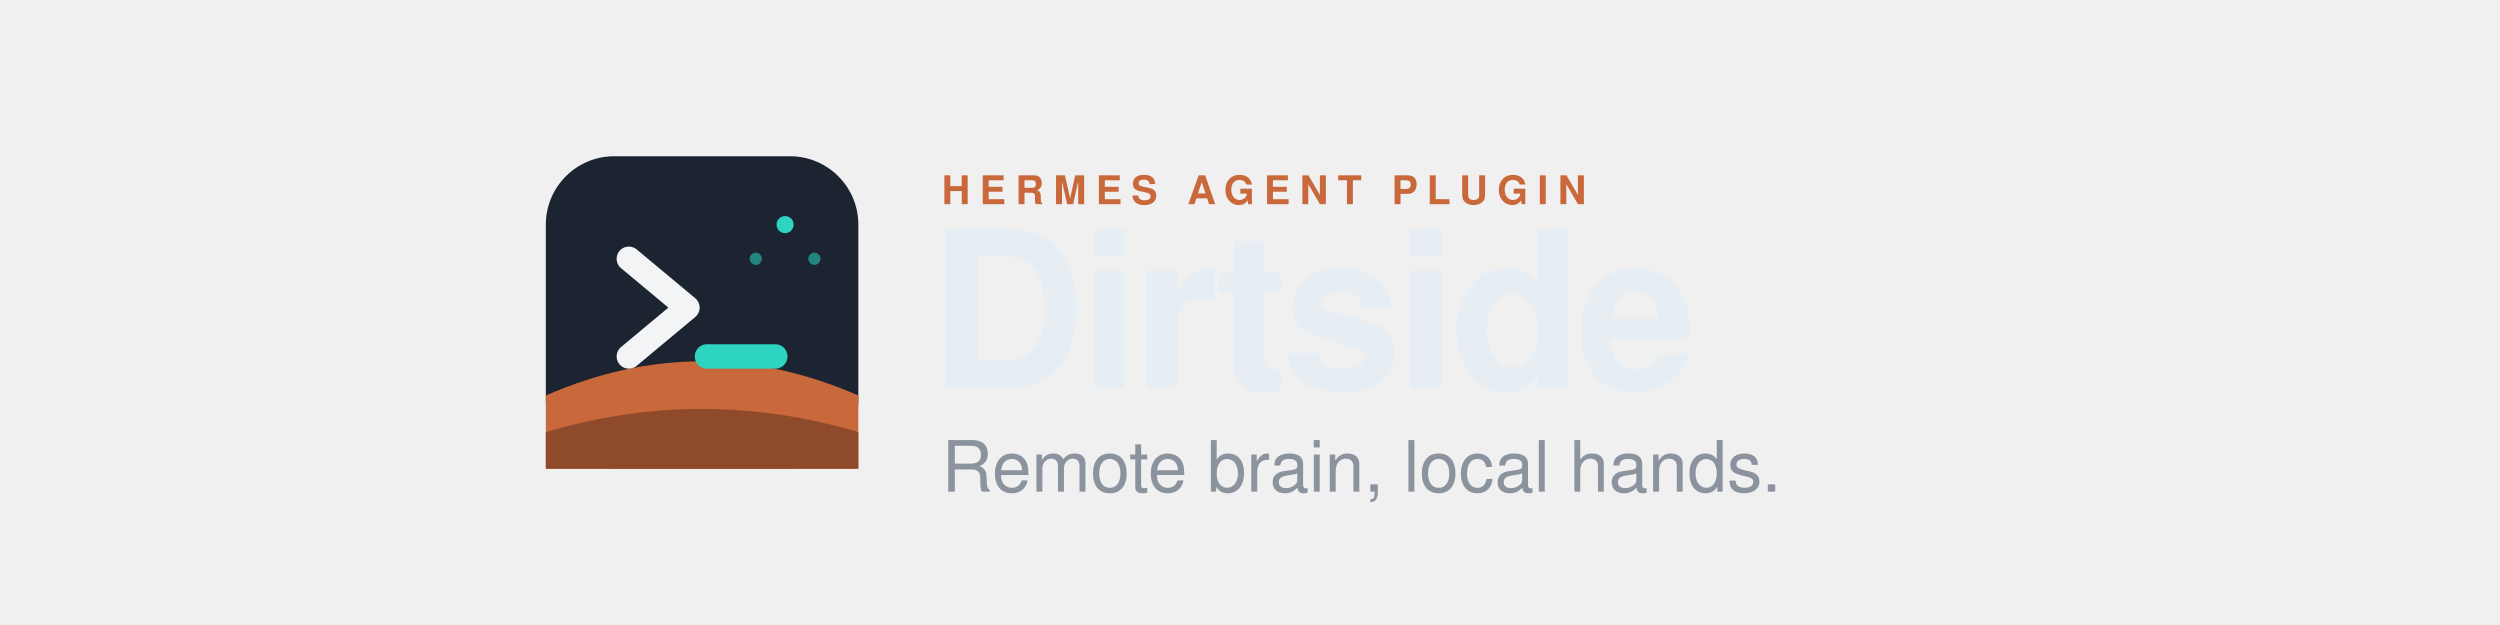
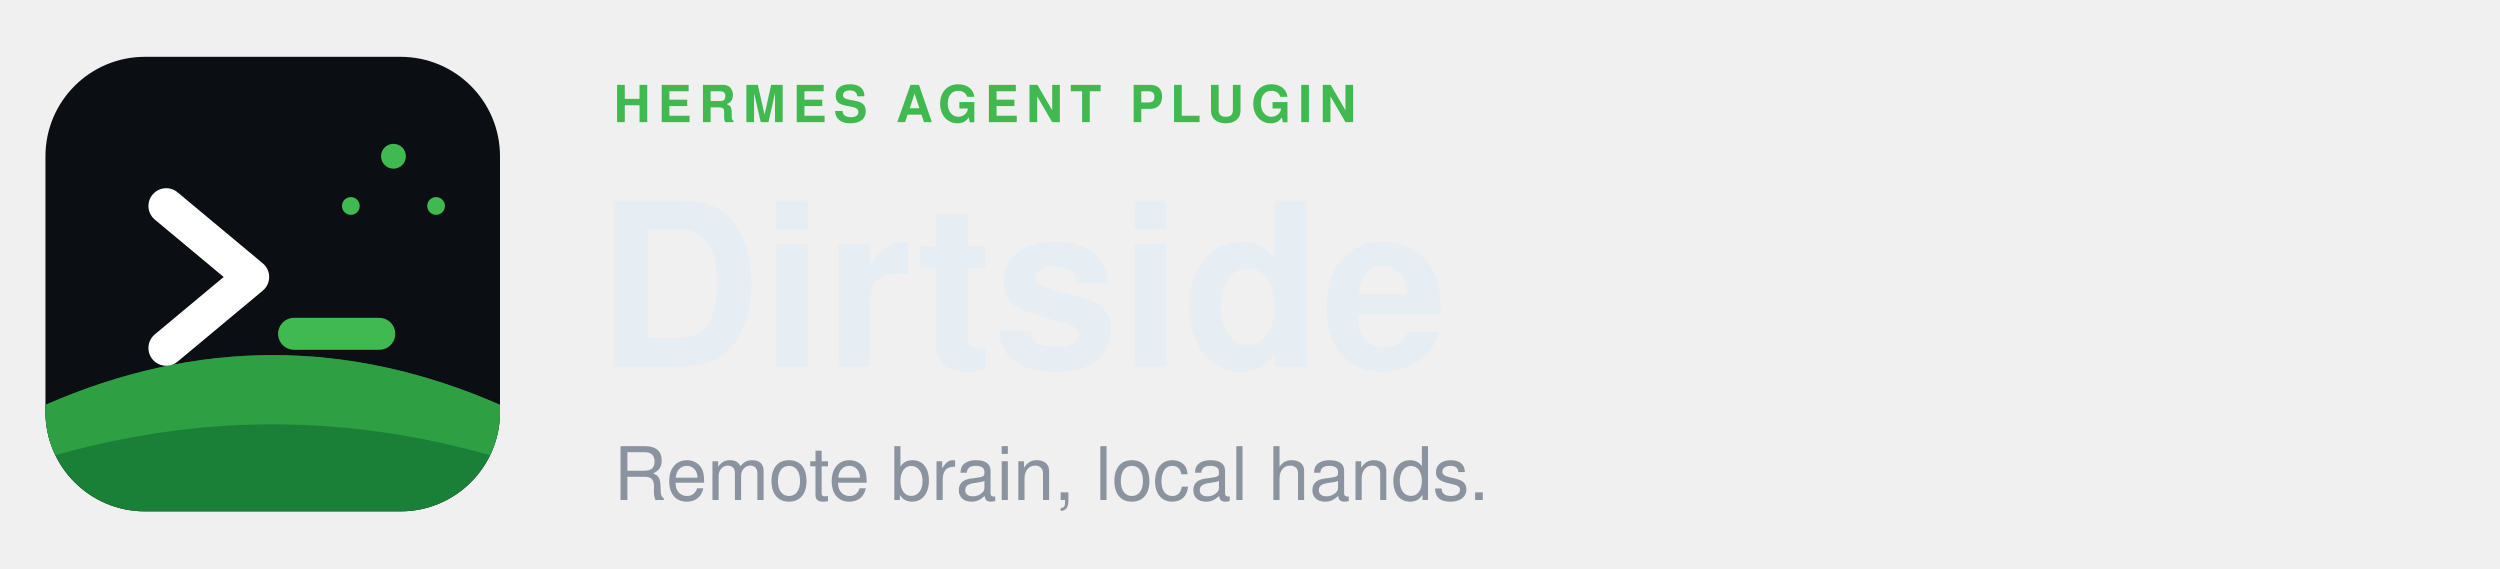
- <svg xmlns="http://www.w3.org/2000/svg" viewBox="0 0 1200 300" width="1200" height="300" role="img" aria-label="Dirtside: remote brain, local hands">
-   <g transform="translate(262 75) scale(1.171875)">
-     <rect width="128" height="128" rx="28" fill="#1B2430" />
-     <circle cx="98" cy="28" r="3.5" fill="#2DD4BF" />
-     <circle cx="110" cy="42" r="2.5" fill="#2DD4BF" opacity=".55" />
-     <circle cx="86" cy="42" r="2.5" fill="#2DD4BF" opacity=".55" />
-     <path d="M0 98 Q64 70 128 98 V128 H0 Z" fill="#C9683A" />
-     <path d="M0 113 Q64 94 128 113 V128 H0 Z" fill="#8E4A2B" />
-     <path d="M34 42 L58 62 L34 82" fill="none" stroke="#F3F4F6" stroke-width="10" stroke-linecap="round" stroke-linejoin="round" />
-     <path d="M66 82 H94" fill="none" stroke="#2DD4BF" stroke-width="10" stroke-linecap="round" />
+ <svg xmlns="http://www.w3.org/2000/svg" viewBox="0 0 880 200" width="880" height="200" role="img" aria-label="Dirtside: remote brain, local hands">
+   <g transform="translate(16 20) scale(1.25)">
+     <defs>
+       <clipPath id="mark-tile">
+         <rect width="128" height="128" rx="28" />
+       </clipPath>
+     </defs>
+     <g clip-path="url(#mark-tile)">
+       <rect width="128" height="128" rx="28" fill="#0B0F14" />
+       <path d="M0 98 Q64 70 128 98 V128 H0 Z" fill="#1A7F37" />
+       <path d="M0 98 Q64 70 128 98 V113 Q64 94 0 113 Z" fill="#2EA043" />
+       <path d="M34 42 L58 62 L34 82" fill="none" stroke="#FFFFFF" stroke-width="10" stroke-linecap="round" stroke-linejoin="round" />
+       <path d="M70 78 H94" fill="none" stroke="#3FB950" stroke-width="9" stroke-linecap="round" />
+       <circle cx="98" cy="28" r="3.5" fill="#3FB950" />
+       <circle cx="110" cy="42" r="2.5" fill="#3FB950" />
+       <circle cx="86" cy="42" r="2.5" fill="#3FB950" />
+     </g>
  </g>
-   <text x="452" y="98" font-family="-apple-system, BlinkMacSystemFont, 'Segoe UI', Helvetica, Arial, sans-serif" font-size="19" font-weight="700" letter-spacing="4.5" fill="#C9683A">HERMES AGENT PLUGIN</text>
-   <text x="446" y="186" font-family="-apple-system, BlinkMacSystemFont, 'Segoe UI', Helvetica, Arial, sans-serif" font-size="104" font-weight="800" letter-spacing="-3" fill="#E6EDF3">Dirtside</text>
-   <text x="452" y="236" font-family="-apple-system, BlinkMacSystemFont, 'Segoe UI', Helvetica, Arial, sans-serif" font-size="34" font-weight="500" fill="#8B949E">Remote brain, local hands.</text>
+   <text x="216" y="43" text-anchor="start" font-family="-apple-system, BlinkMacSystemFont, 'Segoe UI', Helvetica, Arial, sans-serif" font-size="18" font-weight="700" letter-spacing="2.5" fill="#3FB950">HERMES AGENT PLUGIN</text>
+   <text x="210" y="129" text-anchor="start" font-family="-apple-system, BlinkMacSystemFont, 'Segoe UI', Helvetica, Arial, sans-serif" font-size="80" font-weight="700" fill="#E6EDF3">Dirtside</text>
+   <text x="216" y="176" text-anchor="start" font-family="-apple-system, BlinkMacSystemFont, 'Segoe UI', Helvetica, Arial, sans-serif" font-size="26" fill="#8B949E">Remote brain, local hands.</text>
</svg>
